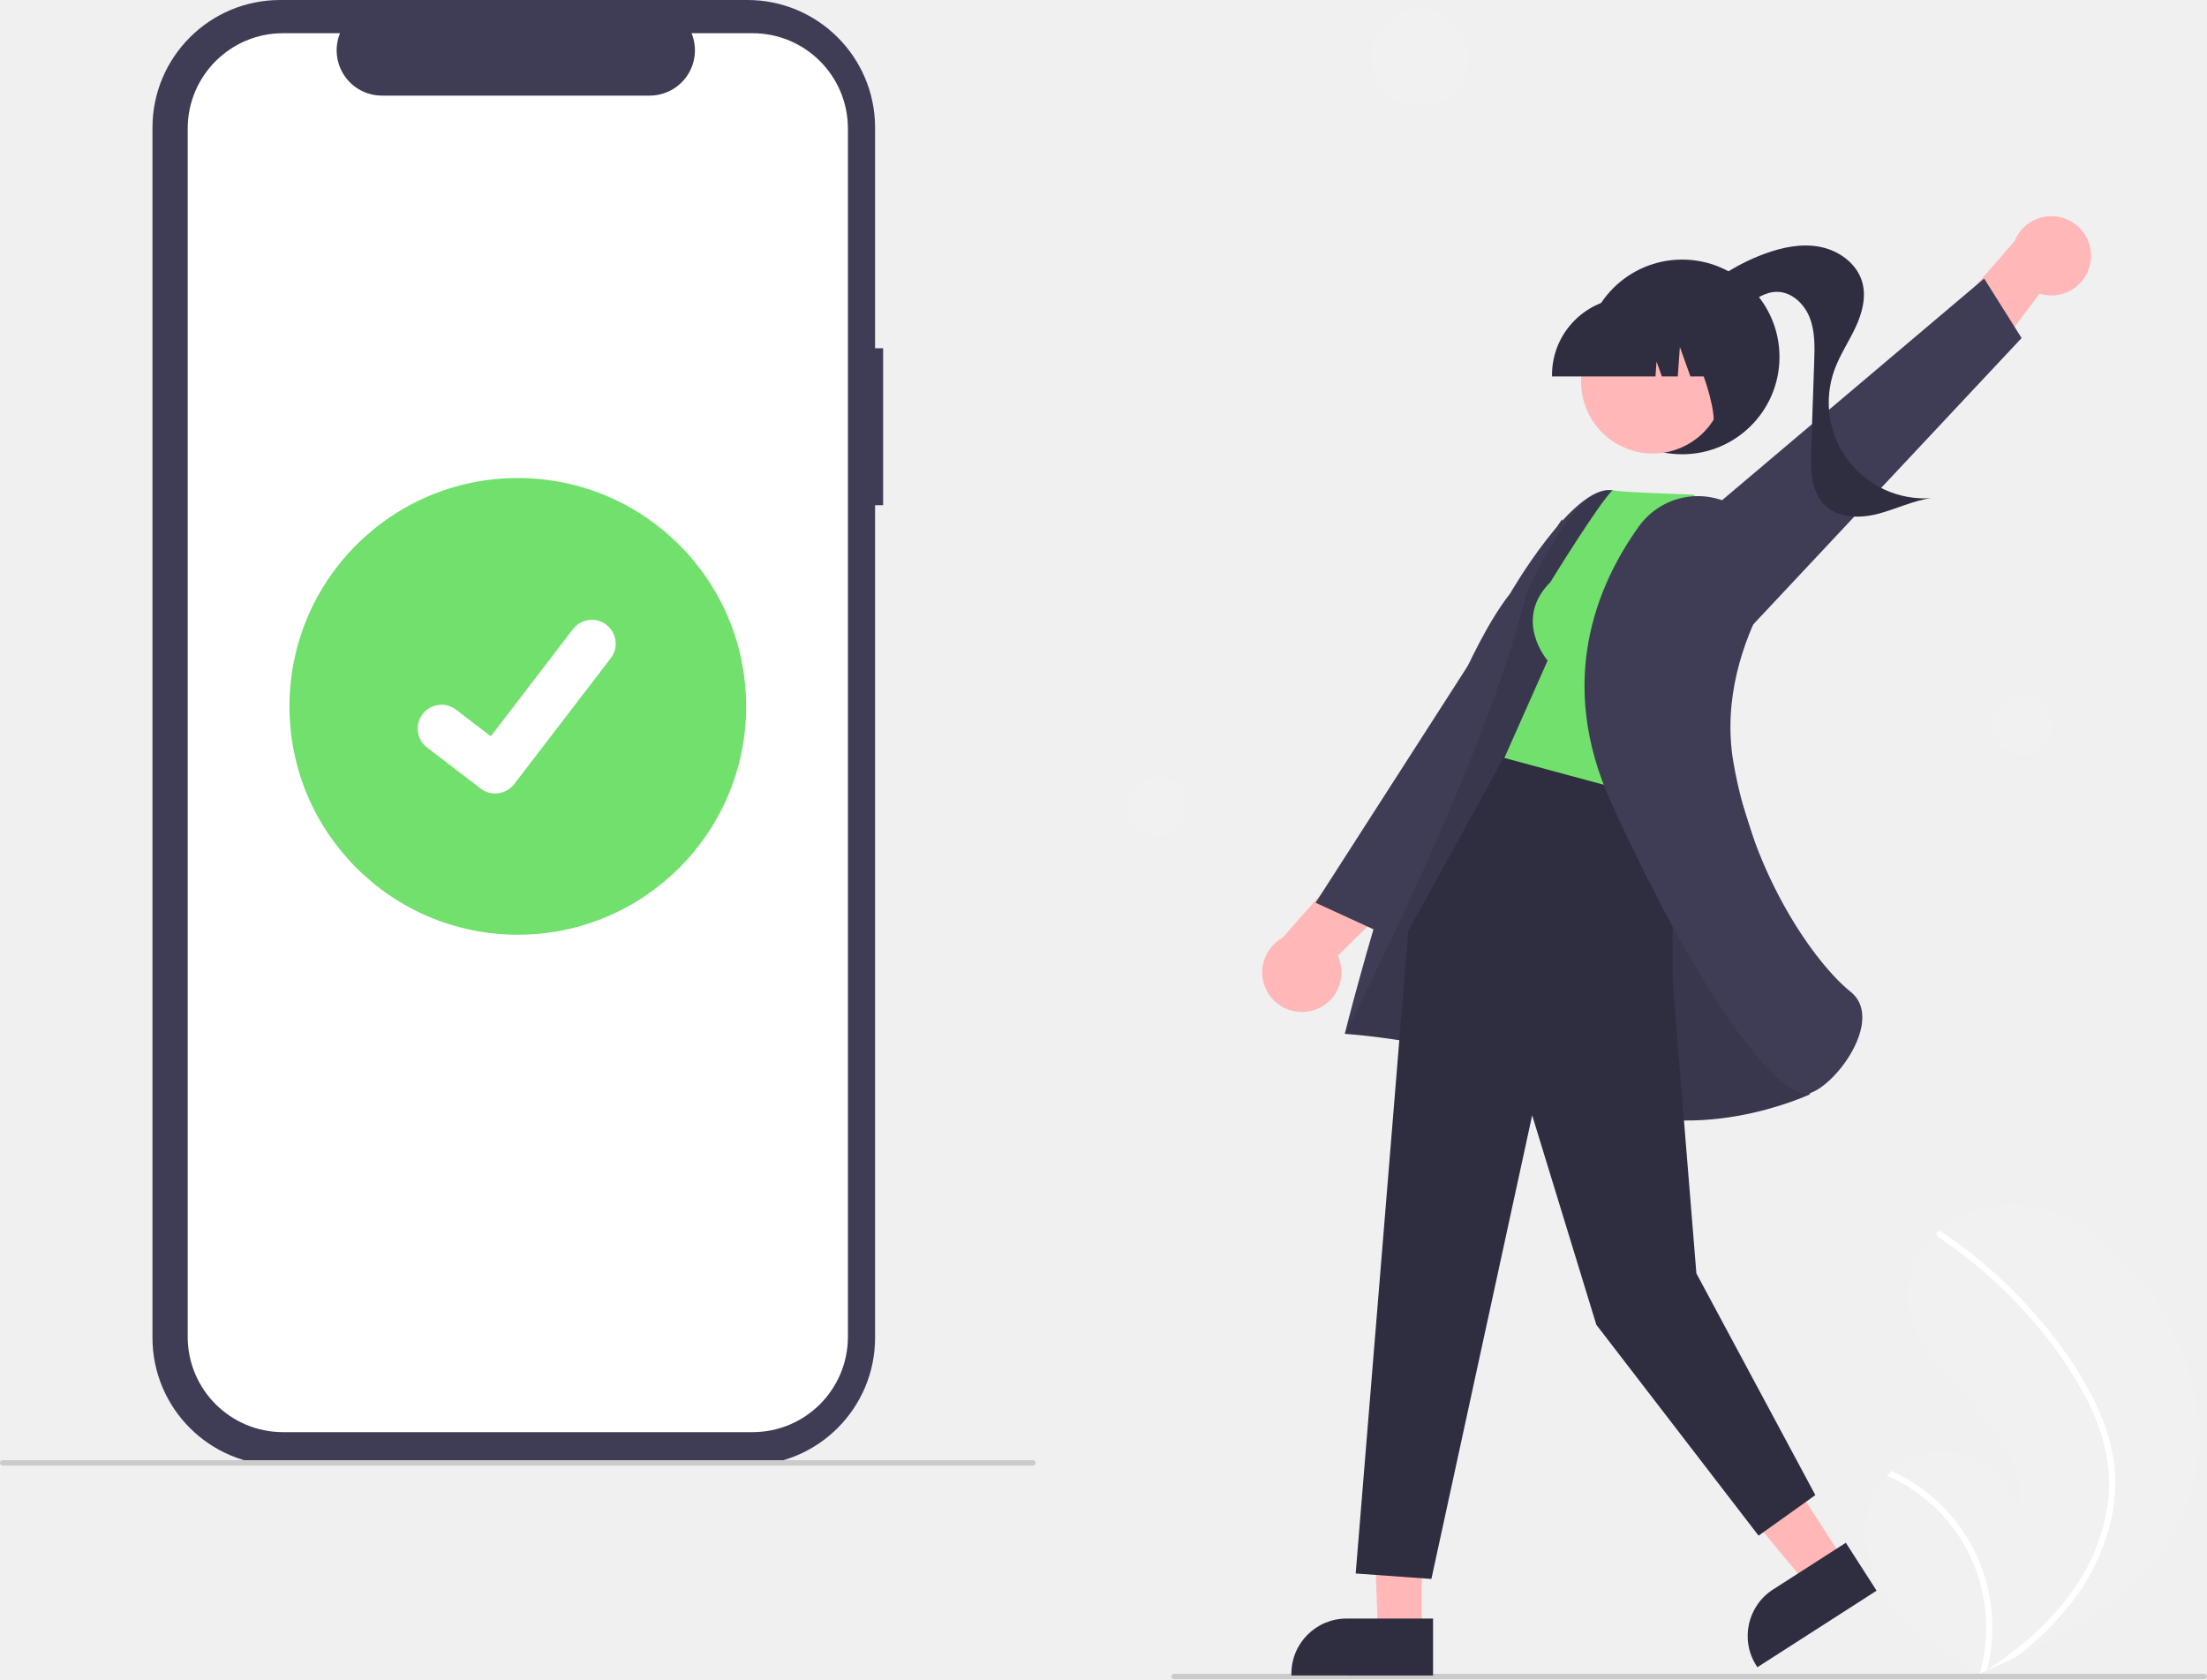
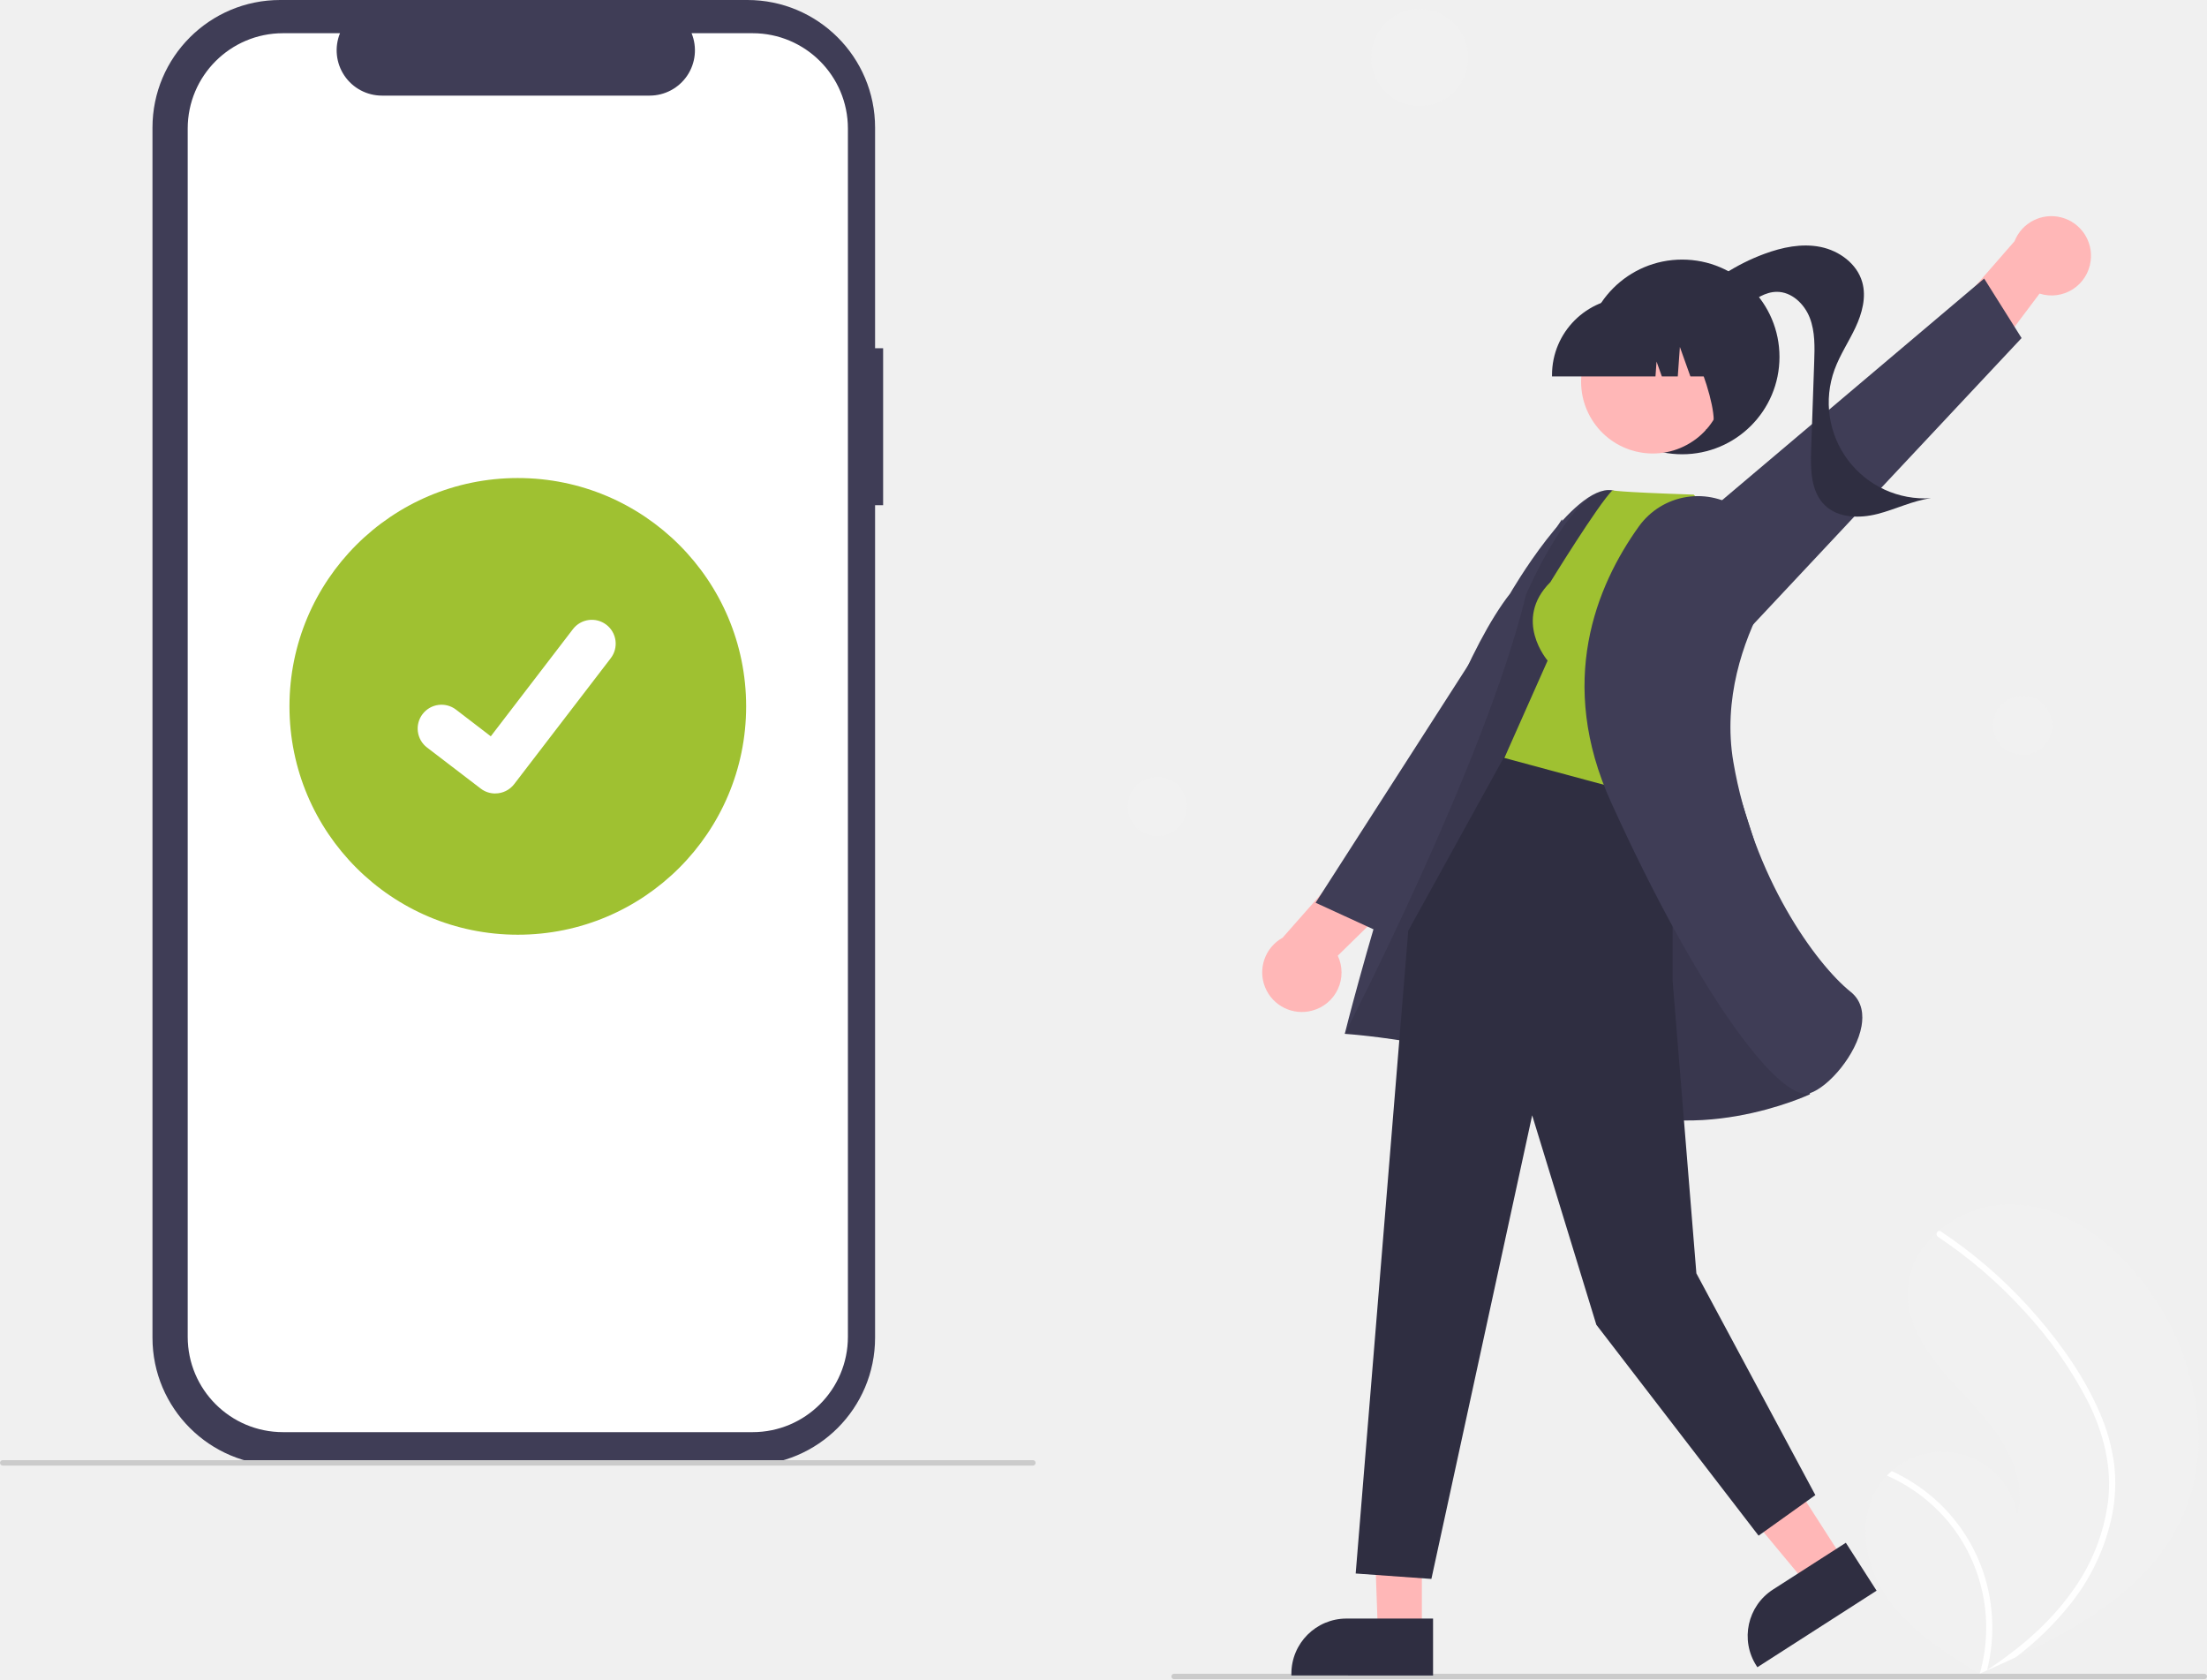
<svg xmlns="http://www.w3.org/2000/svg" id="a658aab1-b68e-4d2a-94f7-9a6e4abf15c7" data-name="Layer 1" width="816.215" height="621" viewBox="0 0 816.215 621">
  <path d="M518.501,268.281h-2.978V186.711A47.211,47.211,0,0,0,468.313,139.5H295.495a47.211,47.211,0,0,0-47.211,47.211V634.212a47.211,47.211,0,0,0,47.211,47.211H468.312a47.211,47.211,0,0,0,47.211-47.211v-307.868h2.978Z" transform="translate(-191.8923 -139.5)" fill="#3f3d56" />
  <path d="M470.217,151.783H447.659A16.75,16.75,0,0,1,432.15,174.859H333.145a16.75,16.75,0,0,1-15.508-23.076H296.567A35.256,35.256,0,0,0,261.311,187.039V633.884a35.256,35.256,0,0,0,35.256,35.256H470.217a35.256,35.256,0,0,0,35.256-35.256h0V187.039A35.256,35.256,0,0,0,470.217,151.783Z" transform="translate(-191.8923 -139.5)" fill="#fff" />
  <path d="M573.892,681.5h-381a1,1,0,0,1,0-2h381a1,1,0,0,1,0,2Z" transform="translate(-191.8923 -139.5)" fill="#cbcbcb" />
-   <circle id="baf12095-0797-4180-a98d-6422936d747a" data-name="Ellipse 44" cx="191.5" cy="261.234" r="84.446" fill="#71e06c" />
+   <circle id="baf12095-0797-4180-a98d-6422936d747a" data-name="Ellipse 44" cx="191.5" cy="261.234" r="84.446" fill="#9fc131" />
  <path id="b582f34e-fd02-4670-b1d8-d23f069ed737" data-name="Path 395" d="M375.024,432.947a8.758,8.758,0,0,1-5.269-1.751l-.094-.071-19.846-15.182a8.819,8.819,0,1,1,10.732-13.998l12.855,9.858L403.778,372.174a8.816,8.816,0,0,1,12.36-1.633l.003.002-.189.262.194-.262a8.826,8.826,0,0,1,1.631,12.362l-35.729,46.592a8.821,8.821,0,0,1-7.015,3.439Z" transform="translate(-191.8923 -139.5)" fill="#fff" />
  <path d="M886.137,689.8a26.263,26.263,0,0,1,3.606-4.595c.565-.586,1.16-1.137,1.774-1.674a28.142,28.142,0,0,1,46.402,16.007c4.124-15.252-6.612-30.276-17.406-41.816-10.8-11.536-23.143-24.191-23.081-39.998.03-8.796,4.333-16.643,10.829-22.46.2-.176.401-.352.605-.522a41.071,41.071,0,0,1,28.288-9.858c19.199,1.028,35.963,13.932,47.605,29.238,18.739,24.627,26.95,59.197,13.832,87.231-11.539,24.656-36.149,39.298-61.265,51.069q-5.261,2.466-10.501,4.783c-.023.006-.048.023-.071.029-.168.074-.336.148-.494.224-.721.318-1.442.636-2.157.95l.331.216,1.033.669c-.358-.217-.712-.427-1.07-.644-.107-.066-.219-.127-.325-.193-12.336-7.402-24.843-15.232-33.365-26.788C881.867,719.67,878.313,702.484,886.137,689.8Z" transform="translate(-191.8923 -139.5)" fill="#f1f1f1" />
  <path d="M968.44,661.936a69.818,69.818,0,0,1,5.376,19.53,60.624,60.624,0,0,1-.731,18.012,77.675,77.675,0,0,1-15.577,33.322,111.792,111.792,0,0,1-20.182,19.62q-5.26,2.466-10.501,4.783c-.023.006-.048.023-.072.029-.168.074-.336.148-.494.224-.721.318-1.442.636-2.157.95l.331.216,1.033.669c-.358-.217-.712-.427-1.07-.644-.106-.066-.219-.127-.325-.193a61.796,61.796,0,0,0-11.207-55.647A62.325,62.325,0,0,0,889.743,685.205c.564-.586,1.16-1.137,1.774-1.674a64.619,64.619,0,0,1,9.904,5.655,63.317,63.317,0,0,1,23.959,31.74,64.735,64.735,0,0,1,1.405,36.188c.619-.405,1.241-.82,1.845-1.234,11.492-7.75,22.083-17.057,30.061-28.471a72.261,72.261,0,0,0,12.822-32.585c1.529-12.834-1.682-25.454-7.412-36.905a151.257,151.257,0,0,0-23.696-33.67,171.872,171.872,0,0,0-31.776-27.322,1.236,1.236,0,0,1-.366-1.664,1.051,1.051,0,0,1,.605-.522.915.915,0,0,1,.78.158c1.44.961,2.868,1.931,4.279,2.929a173.822,173.822,0,0,1,31.765,29.016C954.721,637.4,962.94,649.126,968.44,661.936Z" transform="translate(-191.8923 -139.5)" fill="#fff" />
  <circle id="ae2e9f9a-ed63-4994-961d-af4fbb6f5199" data-name="Ellipse 44" cx="525.042" cy="21.276" r="17.934" fill="#f1f1f1" />
  <circle id="b777be60-18da-4893-88a8-55a275d98bc2" data-name="Ellipse 44" cx="748.042" cy="268.276" r="10.934" fill="#f1f1f1" />
  <circle id="a703acd2-aa23-4bff-9a86-75b7d9a928c1" data-name="Ellipse 44" cx="428.042" cy="298.276" r="10.934" fill="#f1f1f1" />
  <path d="M626.108,760.5h381a1,1,0,1,0,0-2h-381a1,1,0,0,0,0,2Z" transform="translate(-191.8923 -139.5)" fill="#cbcbcb" />
  <path d="M965.062,236.135a14.652,14.652,0,0,0-28.137-7.426l-30.917,35.444,9.072,25.337,31.093-41.415A14.573,14.573,0,0,0,965.062,236.135Z" transform="translate(-191.8923 -139.5)" fill="#ffb7b7" />
  <polygon points="645.013 234.549 747.642 125.02 733.799 103.012 605.076 211.876 645.013 234.549" fill="#3f3d56" />
  <circle cx="622.108" cy="132" r="36" fill="#2f2e41" />
  <path d="M816.894,251.163A75.485,75.485,0,0,1,844.357,233.404c6.639-2.459,13.865-3.979,20.805-2.582,6.941,1.397,13.504,6.198,15.44,13.008,1.583,5.568-.052,11.564-2.509,16.806-2.457,5.242-5.738,10.102-7.725,15.54a35.468,35.468,0,0,0,35.689,47.562c-6.819.914-13.105,4.119-19.771,5.825-6.666,1.706-14.533,1.59-19.486-3.185-5.241-5.052-5.346-13.267-5.093-20.542q.565-16.222,1.13-32.445c.192-5.515.356-11.208-1.633-16.356-1.989-5.148-6.716-9.656-12.235-9.609-4.183.035-7.885,2.569-11.239,5.068-3.354,2.499-6.905,5.165-11.071,5.536-4.166.372-8.923-2.711-8.611-6.882Z" transform="translate(-191.8923 -139.5)" fill="#2f2e41" />
  <path d="M677.269,513.223a14.652,14.652,0,0,1-11.039-26.925l31.101-35.284,26.305,5.683-36.997,36.238a14.573,14.573,0,0,1-9.369,20.287Z" transform="translate(-191.8923 -139.5)" fill="#ffb7b7" />
  <polygon points="587.698 247.405 510.183 344.705 486.555 333.857 577.665 192.012 587.698 247.405" fill="#3f3d56" />
  <polygon points="525.848 541.211 507.374 540.921 509.596 603.887 525.845 603.887 525.848 541.211" fill="#ffb7b7" />
  <path d="M721.882,738.082l-32.001-.001h-.001A20.395,20.395,0,0,0,669.486,758.474v.663l52.395.002Z" transform="translate(-191.8923 -139.5)" fill="#2f2e41" />
  <polygon points="648.165 524.511 627.984 537.467 668.352 586.032 682.026 577.253 648.165 524.511" fill="#ffb7b7" />
  <path d="M874.54,710.049,847.611,727.338l-.001.001a20.395,20.395,0,0,0-6.143,28.179l.358.558,44.091-28.307Z" transform="translate(-191.8923 -139.5)" fill="#2f2e41" />
  <path d="M847.247,471.74s-44.84-148.927-59.25-150.94-37.628,38.213-37.628,38.213c-30.103,38.408-61.144,162.821-61.144,162.821s51.747,3.238,89.573,23.363,82.468-1.019,82.468-1.019Z" transform="translate(-191.8923 -139.5)" fill="#3f3d56" />
  <path d="M847.247,471.74s-44.84-148.927-59.25-150.94-31.731,38.621-31.731,38.621c-15,62-67.041,162.413-67.041,162.413s51.747,3.238,89.573,23.363,82.468-1.019,82.468-1.019Z" transform="translate(-191.8923 -139.5)" opacity="0.1" style="isolation:isolate" />
  <polygon points="618.567 287.682 618.567 362.517 627.374 470.921 671.374 552.921 650.374 567.921 590.374 489.921 566.643 412.472 529.374 583.921 501.374 581.921 520.82 344.21 557.721 277.3 618.567 287.682" fill="#2f2e41" />
-   <path d="M765.25,354.8c-14,14-1,29-1,29l-16,36,63,17,22.016-98.378-15-16c-30-1-30.016-1.622-30.016-1.622C782.994,325.944,765.25,354.8,765.25,354.8Z" transform="translate(-191.8923 -139.5)" fill="#71e06c" />
+   <path d="M765.25,354.8c-14,14-1,29-1,29l-16,36,63,17,22.016-98.378-15-16c-30-1-30.016-1.622-30.016-1.622C782.994,325.944,765.25,354.8,765.25,354.8Z" transform="translate(-191.8923 -139.5)" fill="#9fc131" />
  <path d="M835.803,328.23a26.884,26.884,0,0,0-37.777,5.913c-15.838,22.052-30.482,57.661-10.305,102.072,32.399,71.31,60.593,107.814,72.055,107.811a4.56,4.56,0,0,0,1.473-.231c7.055-2.394,17.256-14.332,19.103-24.853.661-3.766.504-9.011-4-12.612-12.936-10.346-36.158-42.562-43.402-84.964-4.003-23.43,3.76-44.772,10.978-58.55a26.879,26.879,0,0,0-7.777-34.329h0Z" transform="translate(-191.8923 -139.5)" fill="#3f3d56" />
  <circle cx="803.14" cy="280.711" r="26.5" transform="translate(-228.1167 280.1343) rotate(-28.6632)" fill="#ffb7b7" />
  <path d="M765.872,278.707h38.266l.393-5.494,1.962,5.494h5.892l.778-10.889,3.889,10.889h11.401v-.539a28.624,28.624,0,0,0-28.592-28.592h-5.395A28.624,28.624,0,0,0,765.872,278.168Z" transform="translate(-191.8923 -139.5)" fill="#2f2e41" />
  <path d="M822.67,298.454,839,293.156V253.5H808.156l.764.762C819.544,264.873,831.36,302.519,822.67,298.454Z" transform="translate(-191.8923 -139.5)" fill="#2f2e41" />
</svg>
